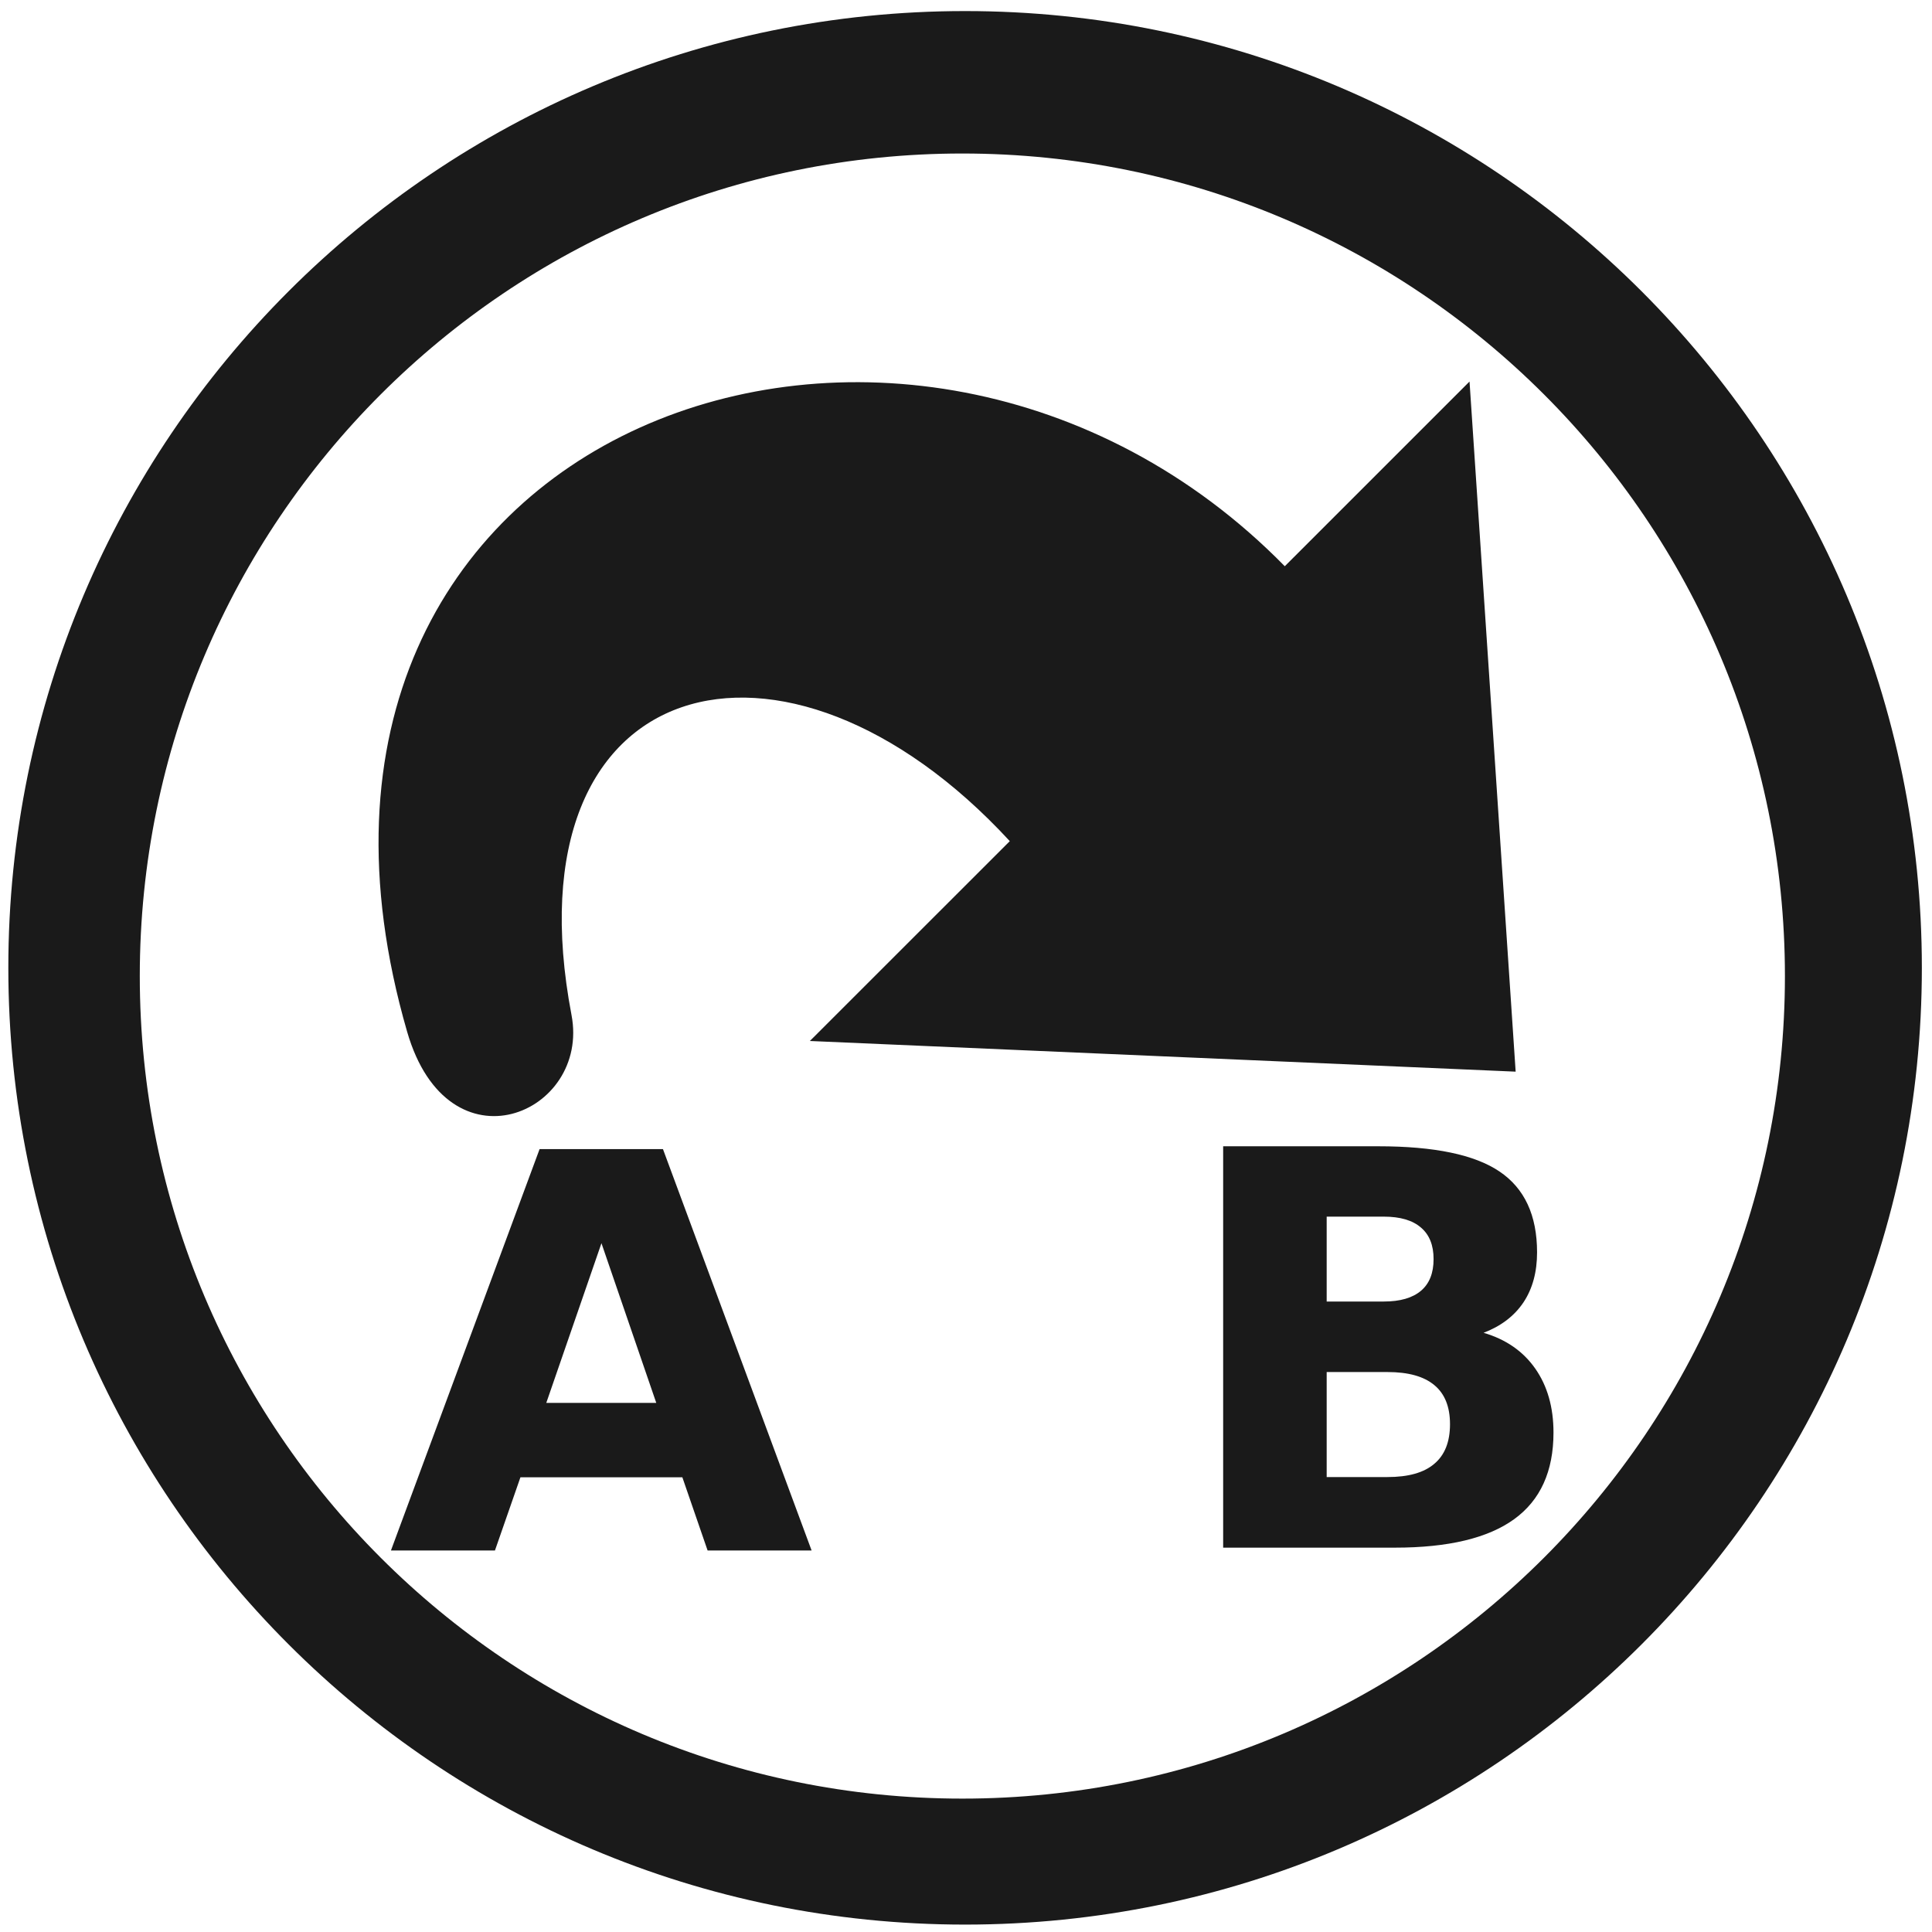
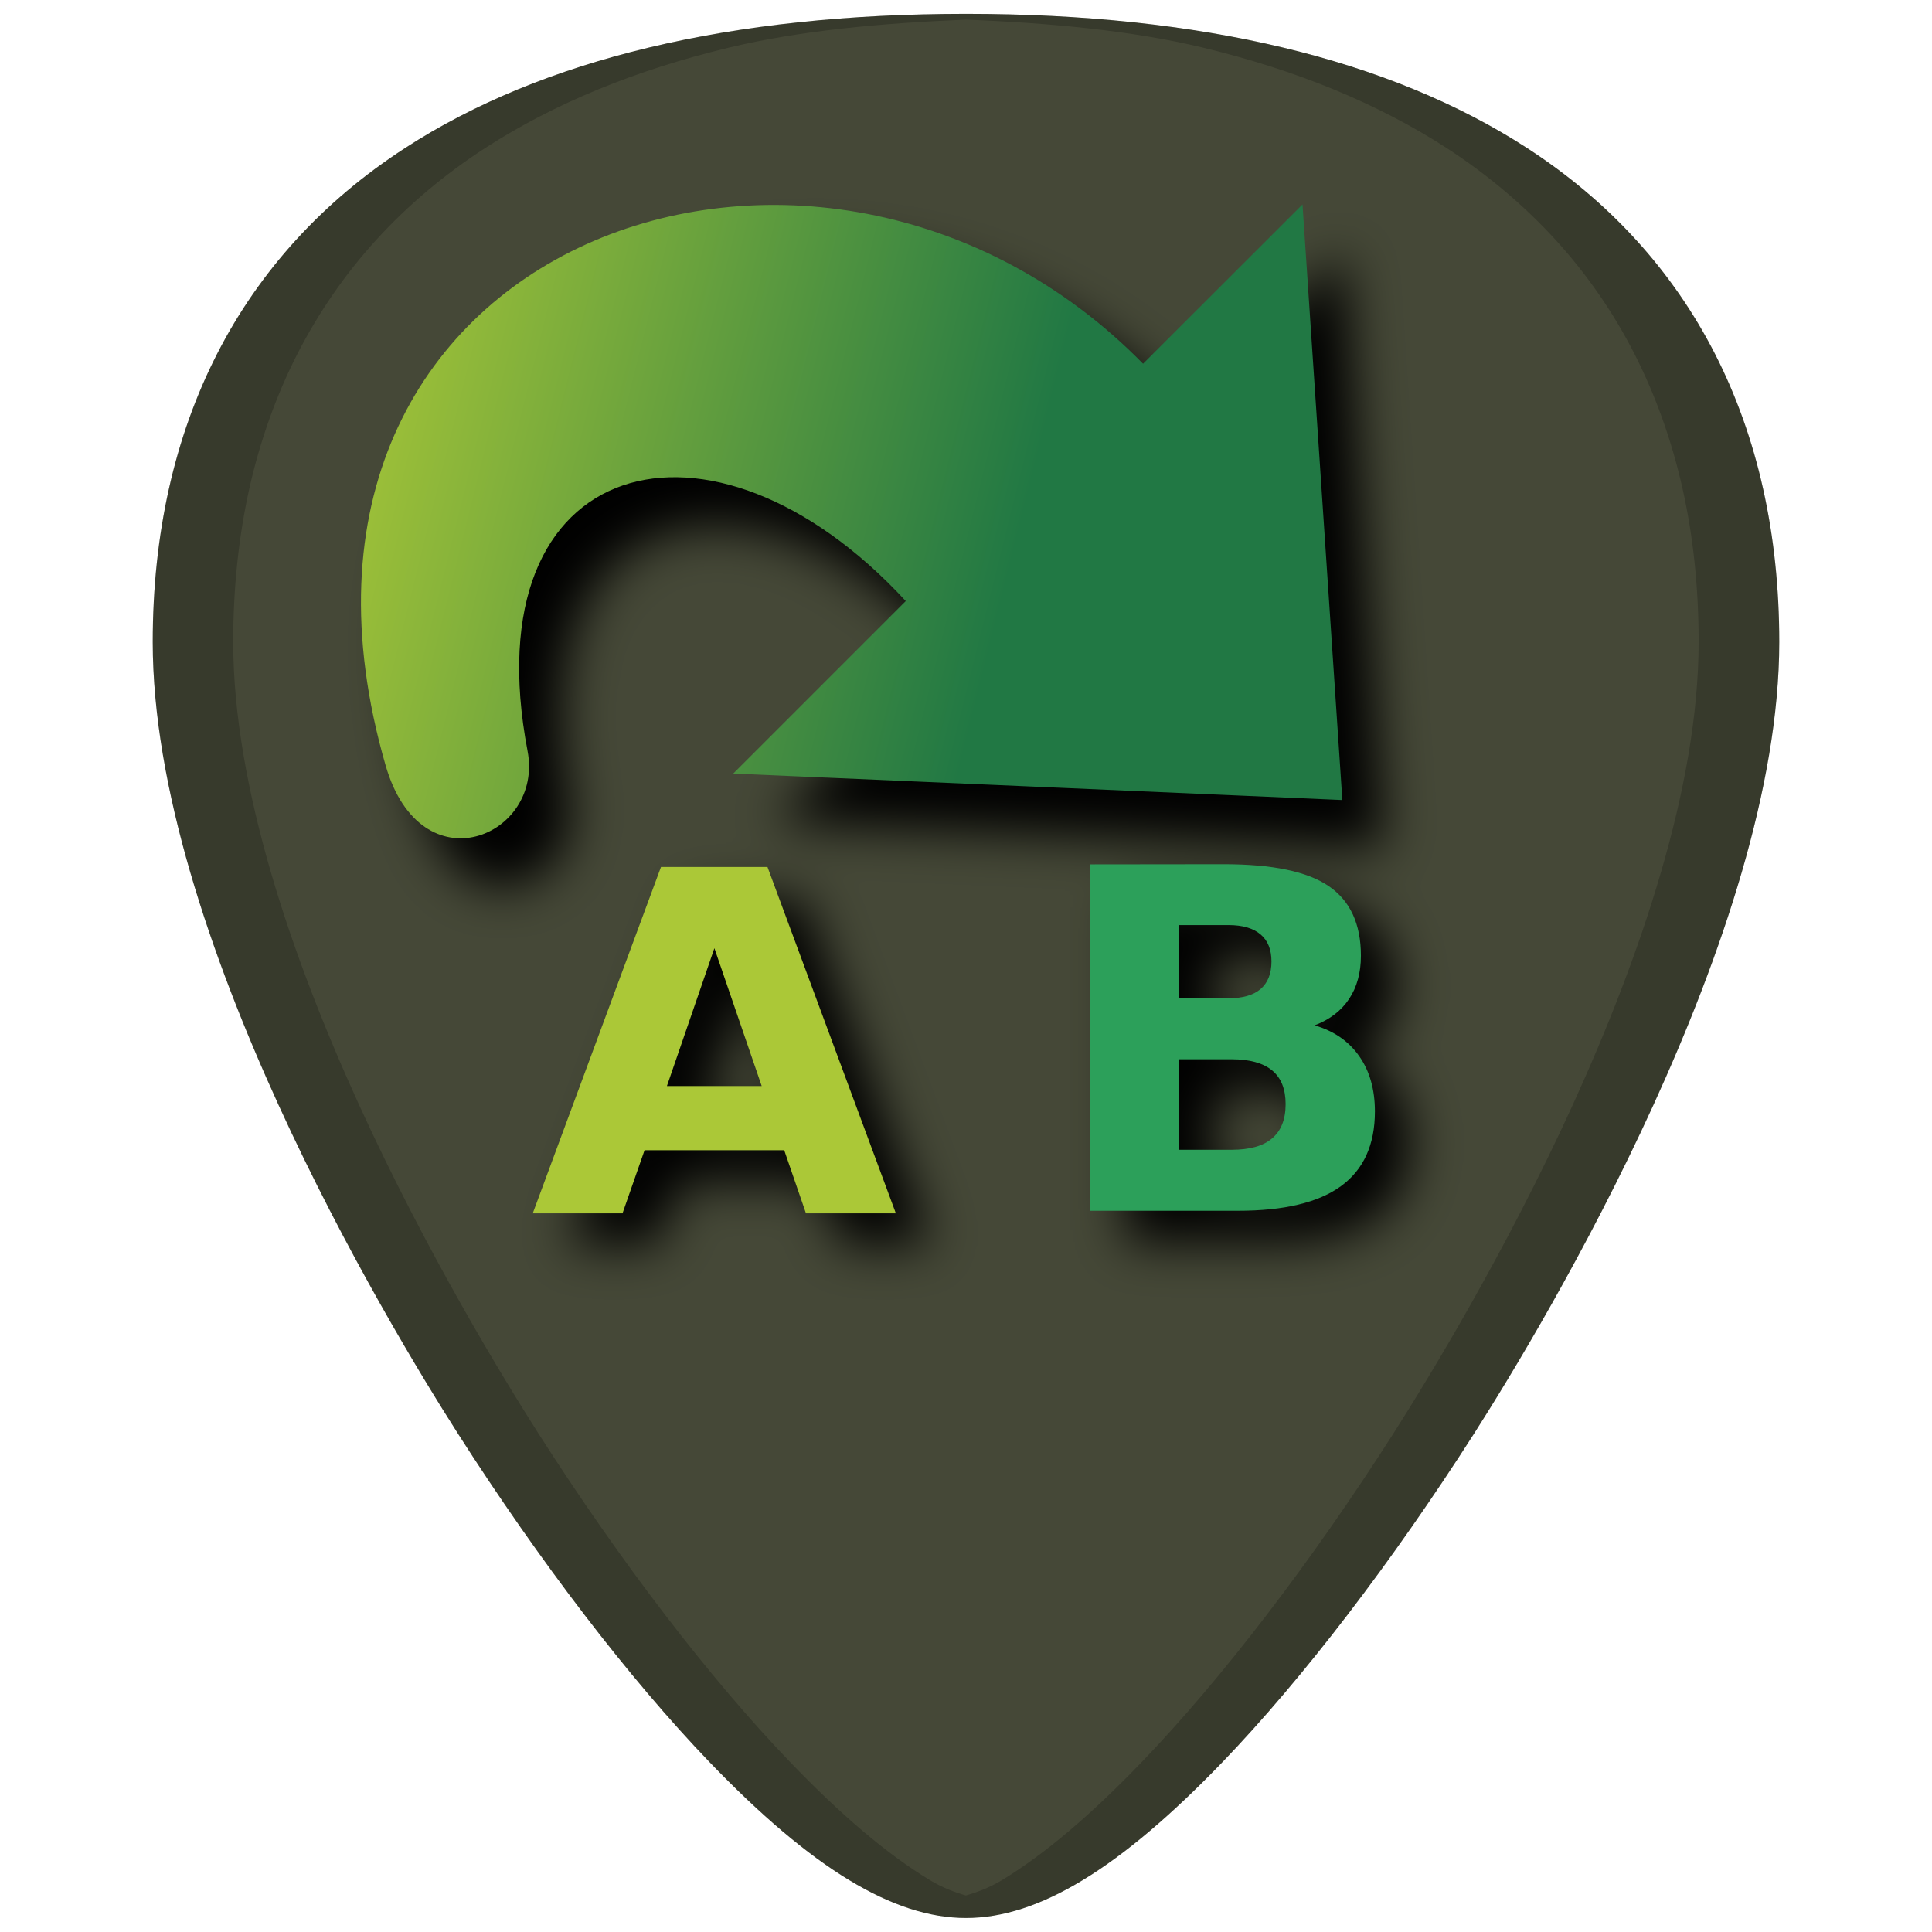
- <svg xmlns="http://www.w3.org/2000/svg" width="48" height="48" viewBox="0 0 12.7 12.7" version="1.1" id="svg829">
+ <svg xmlns="http://www.w3.org/2000/svg" xmlns:xlink="http://www.w3.org/1999/xlink" width="48" height="48" viewBox="0 0 12.7 12.7" version="1.1" id="svg829">
  <defs id="defs823">
    <clipPath clipPathUnits="userSpaceOnUse" id="clipPath927">
      <g id="use929">
        <path style="fill:#2ca089;stroke-width:0.041" d="m -5.744,283.475 -10.956,10.956 0.303,0.303 0.773,-0.772 0.773,0.772 -0.773,0.773 1.159,1.159 0.773,-0.772 0.773,0.772 -0.773,0.773 0.386,0.386 10.956,-10.955 z m -0.608,1.214 0.773,0.773 -0.773,0.773 -0.772,-0.773 z m -1.545,1.546 0.773,0.772 -0.773,0.773 -0.773,-0.773 z m 3.477,0.386 0.773,0.773 -0.773,0.773 -0.772,-0.773 z m -5.023,1.159 0.773,0.773 -0.773,0.773 -0.773,-0.773 z m 3.478,0.387 0.773,0.772 -0.773,0.773 -0.773,-0.773 z m -5.023,1.159 0.772,0.773 -0.772,0.772 -0.773,-0.772 z m 3.477,0.386 0.773,0.773 -0.773,0.773 -0.773,-0.773 z m -5.023,1.159 0.773,0.773 -0.773,0.773 -0.773,-0.773 z m 3.478,0.387 0.772,0.773 -0.772,0.772 -0.773,-0.772 z m -5.023,1.159 0.773,0.773 -0.773,0.773 -0.772,-0.773 z m 3.478,0.386 0.773,0.773 -0.773,0.773 -0.773,-0.773 z m -1.546,1.546 0.773,0.773 -0.773,0.773 -0.772,-0.773 z" id="path970" />
        <path style="fill:#1a1a1a;fill-opacity:1;stroke-width:0.139" d="m -9.549,285.309 a 5.407,5.407 0 0 1 5.407,5.407 5.407,5.407 0 0 1 -5.407,5.407 5.407,5.407 0 0 1 -5.407,-5.407 5.407,5.407 0 0 1 5.407,-5.407 z" id="path972" />
      </g>
    </clipPath>
    <clipPath clipPathUnits="userSpaceOnUse" id="clipPath944">
      <g id="use946" transform="translate(0,-3.9583333e-6)">
        <g clip-path="url(#clipPath927)" id="g959">
          <g id="g957">
            <path style="fill:#2ca089;stroke-width:0.041" d="m -5.744,283.475 -10.956,10.956 0.303,0.303 0.773,-0.772 0.773,0.772 -0.773,0.773 1.159,1.159 0.773,-0.772 0.773,0.772 -0.773,0.773 0.386,0.386 10.956,-10.955 z m -0.608,1.214 0.773,0.773 -0.773,0.773 -0.772,-0.773 z m -1.545,1.546 0.773,0.772 -0.773,0.773 -0.773,-0.773 z m 3.477,0.386 0.773,0.773 -0.773,0.773 -0.772,-0.773 z m -5.023,1.159 0.773,0.773 -0.773,0.773 -0.773,-0.773 z m 3.478,0.387 0.773,0.772 -0.773,0.773 -0.773,-0.773 z m -5.023,1.159 0.772,0.773 -0.772,0.772 -0.773,-0.772 z m 3.477,0.386 0.773,0.773 -0.773,0.773 -0.773,-0.773 z m -5.023,1.159 0.773,0.773 -0.773,0.773 -0.773,-0.773 z m 3.478,0.387 0.772,0.773 -0.772,0.772 -0.773,-0.772 z m -5.023,1.159 0.773,0.773 -0.773,0.773 -0.772,-0.773 z m 3.478,0.386 0.773,0.773 -0.773,0.773 -0.773,-0.773 z m -1.546,1.546 0.773,0.773 -0.773,0.773 -0.772,-0.773 z" id="path953" />
            <path style="fill:#1a1a1a;fill-opacity:1;stroke-width:0.139" d="m -9.549,285.309 a 5.407,5.407 0 0 1 5.407,5.407 5.407,5.407 0 0 1 -5.407,5.407 5.407,5.407 0 0 1 -5.407,-5.407 5.407,5.407 0 0 1 5.407,-5.407 z" id="path955" />
          </g>
        </g>
      </g>
    </clipPath>
    <clipPath clipPathUnits="userSpaceOnUse" id="clipPath978">
      <path style="fill:#1a1a1a;fill-opacity:1;stroke-width:0.139" d="m -9.549,285.309 a 5.407,5.407 0 0 1 5.407,5.407 5.407,5.407 0 0 1 -5.407,5.407 5.407,5.407 0 0 1 -5.407,-5.407 5.407,5.407 0 0 1 5.407,-5.407 z" id="path980" />
    </clipPath>
+     <linearGradient gradientTransform="translate(0.4882492,0.3062953)" xlink:href="#linearGradient912" id="linearGradient914" x1="1.619" y1="286.217" x2="6.246" y2="287.37" gradientUnits="userSpaceOnUse" />
+     <linearGradient id="linearGradient912">
+       <stop style="stop-color:#abc837;stop-opacity:1" offset="0" id="stop908" />
+       <stop style="stop-color:#217844;stop-opacity:1" offset="1" id="stop910" />
+     </linearGradient>
+     <filter style="color-interpolation-filters:sRGB" id="filter989" x="-0.06" width="1.119" y="-0.06" height="1.121">
+       <feGaussianBlur stdDeviation="0.164" id="feGaussianBlur991" />
+     </filter>
  </defs>
  <g id="layer1" transform="translate(0,-284.3)">
-     <path style="fill:#1a1a1a;fill-opacity:1;stroke-width:0.525" d="M 23.979 0.275 A 23.771 23.771 0 0 0 0.207 24.047 A 23.771 23.771 0 0 0 23.979 47.816 A 23.771 23.771 0 0 0 47.748 24.047 A 23.771 23.771 0 0 0 23.979 0.275 z M 23.91 3.814 A 20.436 20.436 0 0 1 44.346 24.25 A 20.436 20.436 0 0 1 23.91 44.686 A 20.436 20.436 0 0 1 3.473 24.25 A 20.436 20.436 0 0 1 23.91 3.814 z M 36.51 9.479 L 31.92 14.068 C 22.63 4.599 5.74 10.504 10.115 25.633 C 11.14 29.176 14.667 27.67 14.199 25.217 C 12.565 16.645 19.501 14.839 25.088 20.898 L 20.121 25.863 L 37.656 26.625 L 36.51 9.479 z M 30.389 28.479 L 30.389 38.451 L 34.656 38.451 C 35.983 38.451 36.971 38.214 37.621 37.742 C 38.271 37.27 38.596 36.554 38.596 35.592 C 38.596 34.964 38.445 34.434 38.143 34.002 C 37.84 33.57 37.411 33.274 36.859 33.113 C 37.291 32.948 37.623 32.696 37.85 32.357 C 38.077 32.015 38.188 31.601 38.188 31.115 C 38.188 30.194 37.877 29.524 37.254 29.105 C 36.635 28.687 35.633 28.479 34.248 28.479 L 30.389 28.479 z M 13.406 28.549 L 9.713 38.521 L 12.297 38.521 L 12.93 36.703 L 16.953 36.703 L 17.58 38.521 L 20.164 38.521 L 16.471 28.549 L 13.406 28.549 z M 32.961 30.227 L 34.381 30.227 C 34.786 30.227 35.095 30.317 35.305 30.5 C 35.514 30.678 35.617 30.939 35.617 31.281 C 35.617 31.629 35.514 31.89 35.305 32.068 C 35.095 32.246 34.786 32.336 34.381 32.336 L 32.961 32.336 L 32.961 30.227 z M 14.943 30.887 L 16.305 34.855 L 13.572 34.855 L 14.943 30.887 z M 32.961 34.088 L 34.471 34.088 C 34.992 34.088 35.378 34.197 35.637 34.414 C 35.895 34.628 36.025 34.951 36.025 35.383 C 36.025 35.824 35.894 36.153 35.631 36.371 C 35.373 36.59 34.987 36.697 34.471 36.697 L 32.961 36.697 L 32.961 34.088 z " transform="matrix(0.2645833,0,0,0.2645833,0,284.3)" id="path862" />
+     <g id="g855">
+       <path id="path846" d="m 6.35,284.391 c -1.543,0 -2.784,0.296 -3.687,0.882 -1.085,0.703 -1.659,1.826 -1.659,3.247 0,1.912 1.536,4.468 2.007,5.205 0.538,0.842 1.125,1.609 1.653,2.158 0.673,0.7 1.209,1.025 1.686,1.025 0.478,0 1.013,-0.326 1.686,-1.025 0.528,-0.549 1.115,-1.316 1.653,-2.158 0.471,-0.738 2.007,-3.293 2.007,-5.205 2.4e-5,-1.421 -0.573,-2.544 -1.658,-3.247 -0.903,-0.585 -2.144,-0.882 -3.687,-0.882 z" style="fill:#454837;stroke-width:0.024" />
+       <g style="filter:url(#filter989)" id="g963">
+         <path style="fill:#000000;stroke-width:0.024" d="m 8.836,285.959 0.262,3.915 -4.004,-0.174 1.134,-1.134 c -1.276,-1.383 -2.859,-0.971 -2.486,0.986 0.107,0.56 -0.699,0.904 -0.933,0.095 -0.999,-3.454 2.857,-4.803 4.979,-2.641 z" id="path844-3" />
+         <path style="fill:#000000;stroke-width:0.024" d="m 7.395,290.188 v 2.277 h 0.974 c 0.303,0 0.529,-0.054 0.677,-0.162 0.148,-0.108 0.223,-0.271 0.223,-0.491 0,-0.143 -0.034,-0.265 -0.103,-0.363 -0.069,-0.099 -0.167,-0.166 -0.293,-0.203 0.099,-0.038 0.174,-0.095 0.226,-0.173 0.052,-0.078 0.078,-0.173 0.078,-0.284 0,-0.21 -0.071,-0.363 -0.213,-0.459 -0.141,-0.096 -0.371,-0.143 -0.687,-0.143 z m -2.819,0.017 -0.843,2.277 h 0.59 l 0.145,-0.415 h 0.918 l 0.143,0.415 h 0.591 l -0.844,-2.277 z m 3.407,0.383 h 0.325 c 0.093,0 0.163,0.021 0.211,0.062 0.048,0.041 0.071,0.1 0.071,0.178 0,0.079 -0.024,0.139 -0.071,0.18 -0.048,0.041 -0.118,0.061 -0.211,0.061 H 7.982 Z m -3.056,0.151 0.311,0.906 H 4.614 Z m 3.056,0.731 h 0.345 c 0.119,0 0.208,0.025 0.267,0.074 0.059,0.049 0.088,0.123 0.088,0.221 0,0.101 -0.03,0.176 -0.09,0.226 -0.059,0.05 -0.147,0.074 -0.265,0.074 H 7.982 Z" id="path842-6" />
+       </g>
+       <path id="path844" d="m 8.562,285.644 0.262,3.915 -4.004,-0.174 1.134,-1.134 c -1.276,-1.383 -2.859,-0.971 -2.486,0.986 0.107,0.56 -0.699,0.904 -0.933,0.095 -0.999,-3.454 2.857,-4.803 4.979,-2.641 z" style="fill:url(#linearGradient914);fill-opacity:1;stroke-width:0.024" />
+       <path id="path887" d="m 7.164,289.982 v 2.277 H 8.138 c 0.303,0 0.529,-0.054 0.677,-0.162 0.148,-0.108 0.223,-0.271 0.223,-0.491 0,-0.143 -0.034,-0.265 -0.103,-0.363 -0.069,-0.099 -0.167,-0.166 -0.293,-0.203 0.099,-0.038 0.174,-0.095 0.226,-0.173 0.052,-0.078 0.078,-0.173 0.078,-0.284 0,-0.21 -0.071,-0.363 -0.213,-0.459 -0.141,-0.096 -0.371,-0.143 -0.687,-0.143 z m 0.587,0.399 h 0.325 c 0.093,0 0.163,0.021 0.211,0.062 0.048,0.041 0.071,0.1 0.071,0.178 0,0.079 -0.024,0.139 -0.071,0.18 -0.048,0.041 -0.118,0.061 -0.211,0.061 H 7.751 Z m 0,0.882 h 0.345 c 0.119,0 0.208,0.025 0.267,0.074 0.059,0.049 0.088,0.123 0.088,0.221 0,0.101 -0.03,0.176 -0.09,0.226 -0.059,0.05 -0.147,0.074 -0.265,0.074 H 7.751 Z" style="fill:#2ca05a;stroke-width:0.024" />
+       <path id="path885" d="m 4.345,289.999 -0.843,2.277 h 0.59 l 0.145,-0.415 H 5.155 l 0.143,0.415 h 0.591 l -0.844,-2.277 z m 0.351,0.534 0.311,0.906 H 4.384 Z" style="fill:#abc837;stroke-width:0.024" />
+       <path id="path4588" d="m 6.35,284.391 c -1.543,0 -2.784,0.296 -3.687,0.882 -1.085,0.703 -1.659,1.826 -1.659,3.247 0,1.912 1.536,4.468 2.007,5.205 0.538,0.842 1.125,1.609 1.653,2.158 0.673,0.7 1.209,1.025 1.686,1.025 0.478,0 1.013,-0.326 1.686,-1.025 0.528,-0.549 1.115,-1.316 1.653,-2.158 0.471,-0.738 2.007,-3.293 2.007,-5.205 2.4e-5,-1.421 -0.573,-2.544 -1.658,-3.247 -0.903,-0.585 -2.144,-0.882 -3.687,-0.882 z m 0,0.038 c 0.559,0.022 1.09,0.072 1.554,0.183 0.308,0.074 0.596,0.166 0.864,0.276 0.267,0.11 0.514,0.238 0.74,0.384 0.271,0.176 0.51,0.378 0.717,0.604 0.206,0.226 0.38,0.477 0.519,0.75 0.139,0.273 0.245,0.569 0.316,0.885 0.071,0.316 0.106,0.652 0.106,1.008 0,0.478 -0.096,0.996 -0.248,1.516 -0.151,0.52 -0.358,1.042 -0.579,1.527 -0.443,0.97 -0.945,1.793 -1.18,2.162 -0.538,0.842 -1.125,1.609 -1.653,2.158 -0.336,0.35 -0.639,0.606 -0.916,0.775 -0.084,0.051 -0.164,0.081 -0.241,0.103 -0.077,-0.022 -0.156,-0.052 -0.24,-0.103 -0.278,-0.169 -0.58,-0.425 -0.916,-0.775 -0.528,-0.549 -1.115,-1.316 -1.653,-2.158 -0.235,-0.369 -0.737,-1.192 -1.18,-2.162 -0.221,-0.485 -0.428,-1.007 -0.579,-1.527 -0.151,-0.52 -0.248,-1.038 -0.248,-1.516 0,-0.355 0.036,-0.692 0.106,-1.008 0.071,-0.316 0.177,-0.612 0.316,-0.885 0.14,-0.273 0.313,-0.524 0.519,-0.75 0.206,-0.226 0.445,-0.428 0.717,-0.604 0.226,-0.146 0.473,-0.274 0.74,-0.384 0.267,-0.11 0.556,-0.202 0.864,-0.276 0.465,-0.111 0.996,-0.16 1.554,-0.183 z" style="opacity:0.2;fill:#000000;stroke-width:0.024" />
+     </g>
  </g>
</svg>
